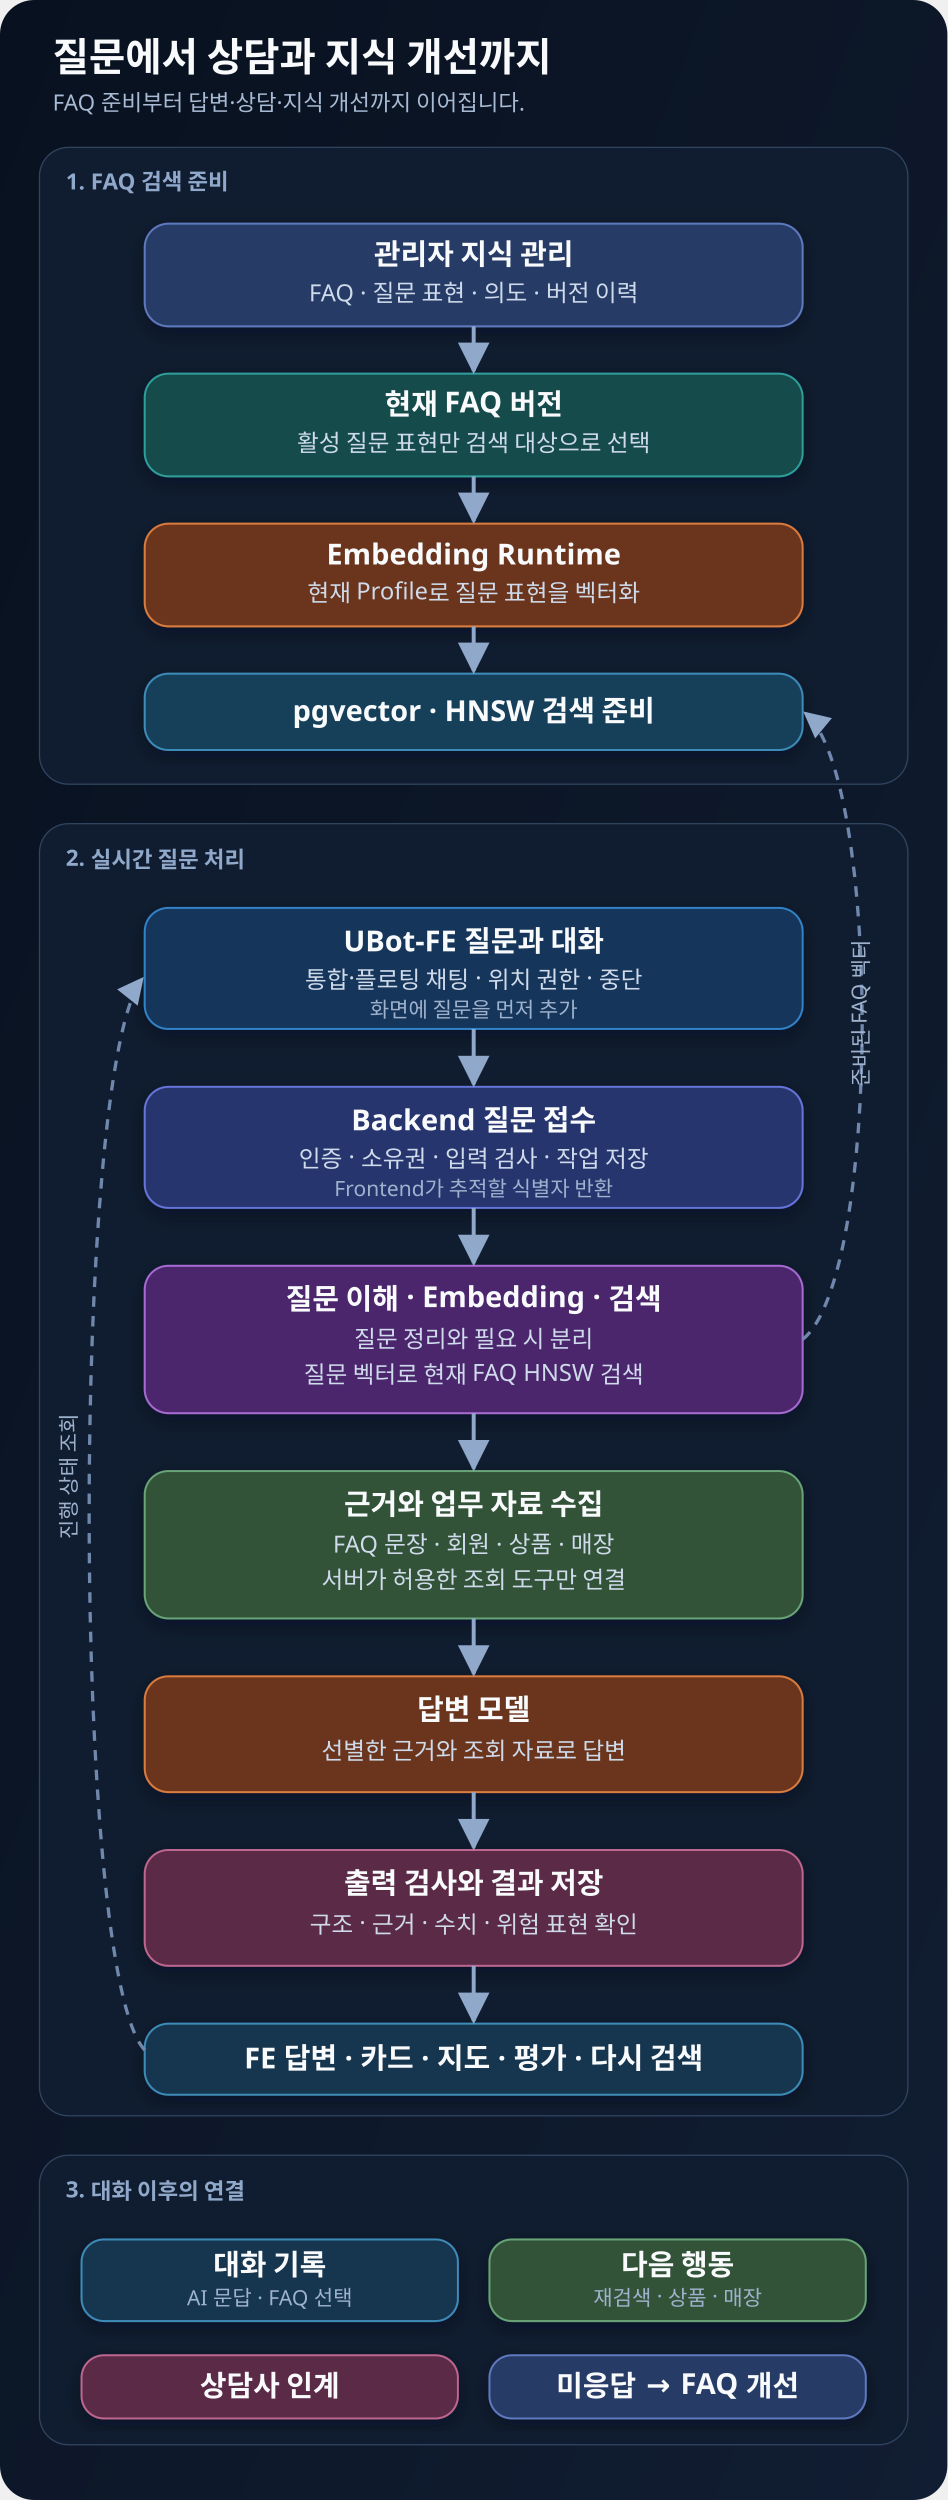
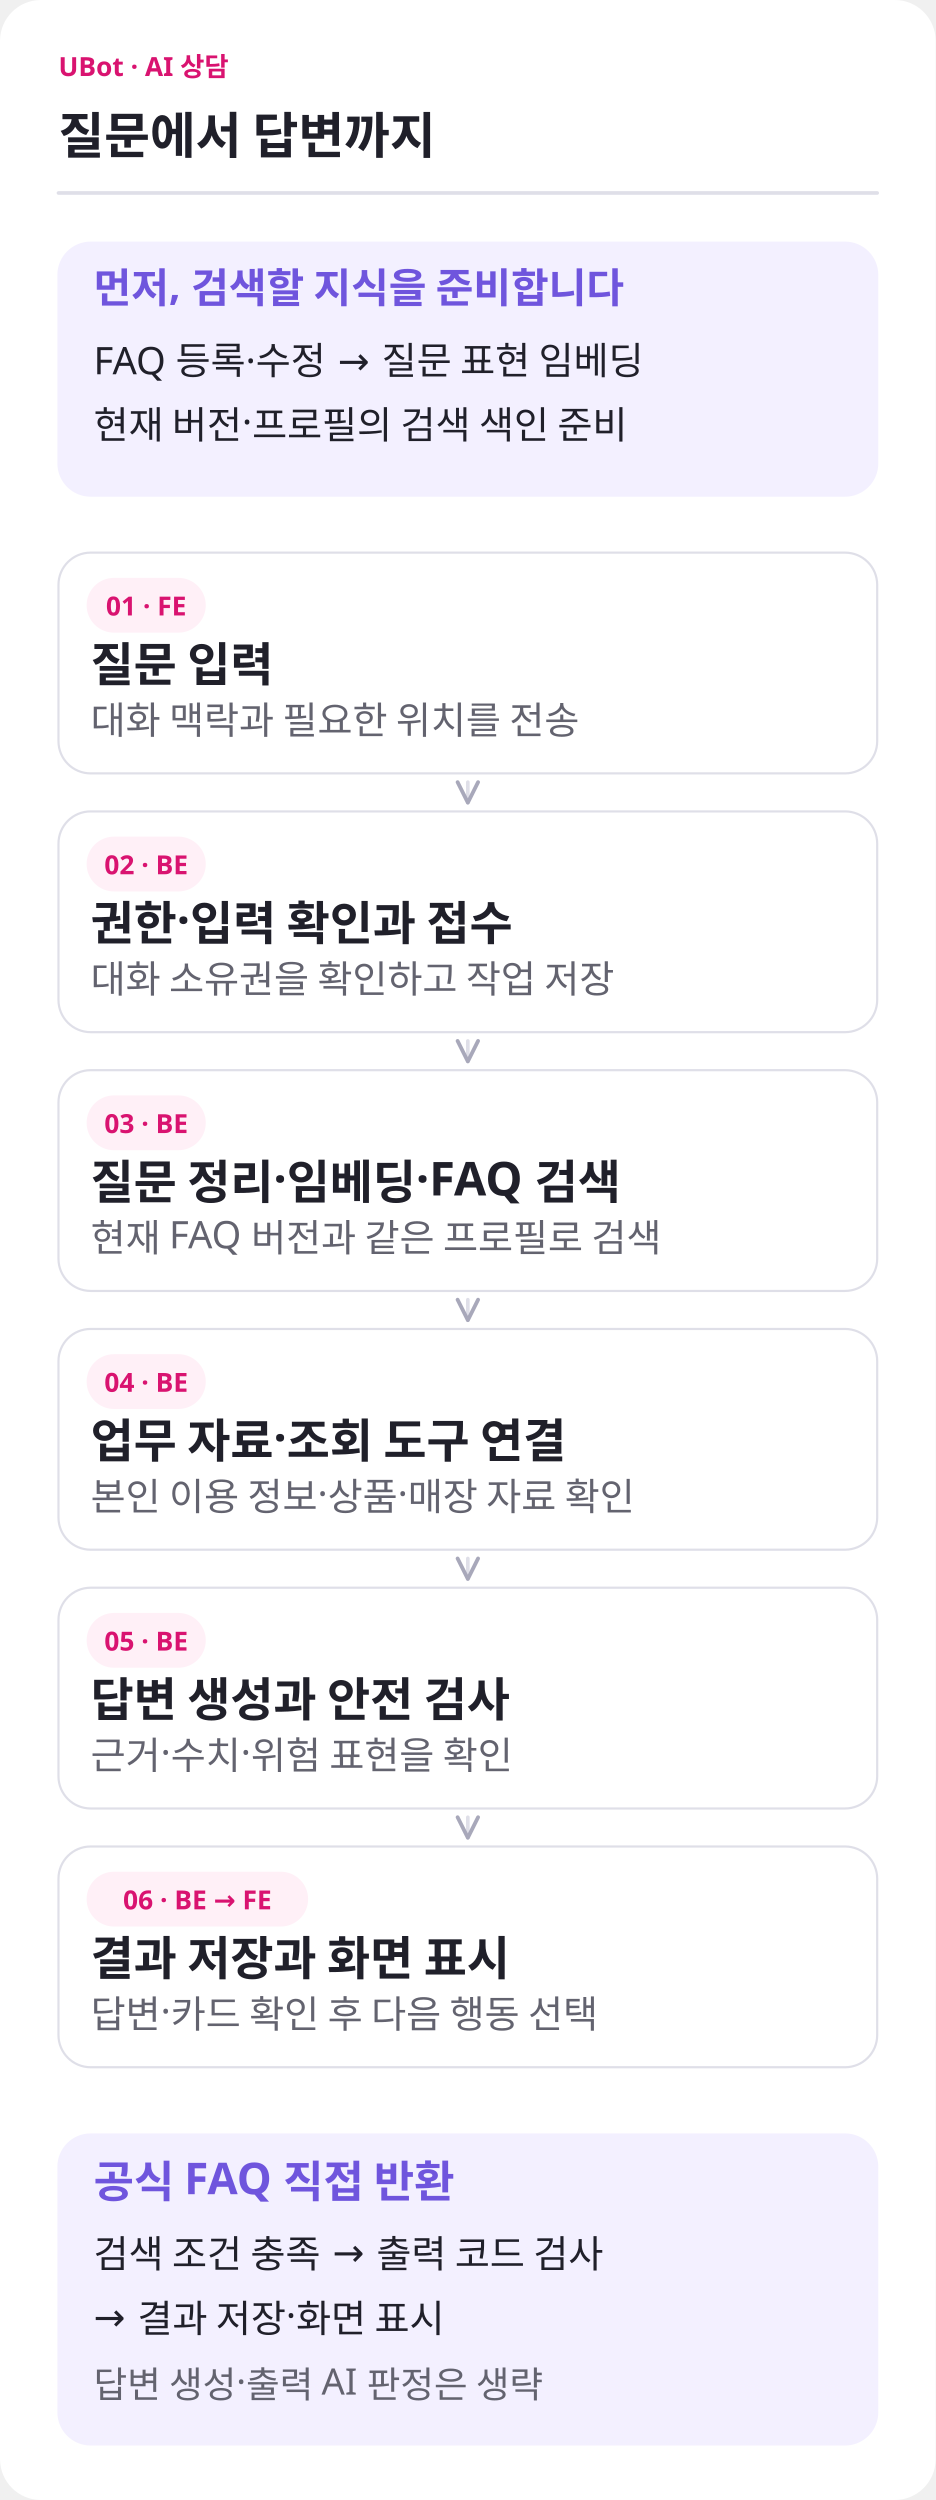
- <svg xmlns="http://www.w3.org/2000/svg" width="720" height="1900" viewBox="0 0 720 1900" role="img" aria-labelledby="title desc">
+ <svg xmlns="http://www.w3.org/2000/svg" width="640" height="1710" viewBox="0 0 640 1710" role="img" aria-labelledby="title desc">
  <defs>
-     <linearGradient id="bg" x1="0" y1="0" x2="1" y2="1">
-       <stop offset="0" stop-color="#08111f" />
-       <stop offset="1" stop-color="#111d32" />
-     </linearGradient>
-     <filter id="shadow" x="-20%" y="-20%" width="140%" height="140%">
-       <feDropShadow dx="0" dy="5" stdDeviation="7" flood-color="#020617" flood-opacity="0.4" />
-     </filter>
-     <marker id="arrow" viewBox="0 0 10 10" refX="9" refY="5" markerWidth="8" markerHeight="8" orient="auto-start-reverse">
-       <path d="M 0 0 L 10 5 L 0 10 z" fill="#90a8ca" />
+     <marker id="arrow" viewBox="0 0 10 10" refX="9" refY="5" markerWidth="7" markerHeight="7" orient="auto-start-reverse">
+       <path d="M1 1 L9 5 L1 9" fill="none" stroke="#A8A8BA" stroke-width="1.5" stroke-linecap="round" stroke-linejoin="round" />
    </marker>
-     <style>
-       .title { fill:#f8fafc; font:700 30px 'Pretendard','Noto Sans KR','Segoe UI',sans-serif; }
-       .subtitle { fill:#a8bad4; font:500 17px 'Pretendard','Noto Sans KR','Segoe UI',sans-serif; }
-       .lane { fill:#90a8ca; font:700 17px 'Pretendard','Noto Sans KR','Segoe UI',sans-serif; }
-       .card-title { fill:#f8fafc; font:700 22px 'Pretendard','Noto Sans KR','Segoe UI',sans-serif; }
-       .card-body { fill:#cfdbeb; font:500 18px 'Pretendard','Noto Sans KR','Segoe UI',sans-serif; }
-       .small { fill:#9fb2cd; font:500 16px 'Pretendard','Noto Sans KR','Segoe UI',sans-serif; }
-       .line { stroke:#90a8ca; stroke-width:3; fill:none; marker-end:url(#arrow); }
-       .dash { stroke:#7188ad; stroke-width:2.5; fill:none; stroke-dasharray:8 7; marker-end:url(#arrow); }
-       .card { stroke-width:1.5; filter:url(#shadow); }
-     </style>
  </defs>
-   <rect width="720" height="1900" rx="26" fill="url(#bg)" />
-   <text x="40" y="54" class="title">질문에서 상담과 지식 개선까지</text>
-   <text x="40" y="84" class="subtitle">FAQ 준비부터 답변·상담·지식 개선까지 이어집니다.</text>
-   <rect x="30" y="112" width="660" height="484" rx="22" fill="#101d30" stroke="#30435f" />
-   <text x="50" y="144" class="lane">1. FAQ 검색 준비</text>
-   <rect x="110" y="170" width="500" height="78" rx="18" fill="#263b66" stroke="#5f79bf" class="card" />
-   <text x="360" y="201" text-anchor="middle" class="card-title">관리자 지식 관리</text>
-   <text x="360" y="229" text-anchor="middle" class="card-body">FAQ · 질문 표현 · 의도 · 버전 이력</text>
-   <rect x="110" y="284" width="500" height="78" rx="18" fill="#124c4b" stroke="#2f9e9a" class="card" />
-   <text x="360" y="315" text-anchor="middle" class="card-title">현재 FAQ 버전</text>
-   <text x="360" y="343" text-anchor="middle" class="card-body">활성 질문 표현만 검색 대상으로 선택</text>
-   <rect x="110" y="398" width="500" height="78" rx="18" fill="#6b361d" stroke="#da7b3e" class="card" />
-   <text x="360" y="429" text-anchor="middle" class="card-title">Embedding Runtime</text>
-   <text x="360" y="457" text-anchor="middle" class="card-body">현재 Profile로 질문 표현을 벡터화</text>
-   <rect x="110" y="512" width="500" height="58" rx="18" fill="#16415a" stroke="#3d8bb8" class="card" />
-   <text x="360" y="548" text-anchor="middle" class="card-title">pgvector · HNSW 검색 준비</text>
-   <path d="M 360 248 V 282" class="line" />
-   <path d="M 360 362 V 396" class="line" />
-   <path d="M 360 476 V 510" class="line" />
-   <rect x="30" y="626" width="660" height="982" rx="22" fill="#101d30" stroke="#30435f" />
-   <text x="50" y="658" class="lane">2. 실시간 질문 처리</text>
-   <rect x="110" y="690" width="500" height="92" rx="18" fill="#12345a" stroke="#3282c8" class="card" />
-   <text x="360" y="723" text-anchor="middle" class="card-title">UBot-FE 질문과 대화</text>
-   <text x="360" y="751" text-anchor="middle" class="card-body">통합·플로팅 채팅 · 위치 권한 · 중단</text>
-   <text x="360" y="773" text-anchor="middle" class="small">화면에 질문을 먼저 추가</text>
-   <rect x="110" y="826" width="500" height="92" rx="18" fill="#28356e" stroke="#6574d9" class="card" />
-   <text x="360" y="859" text-anchor="middle" class="card-title">Backend 질문 접수</text>
-   <text x="360" y="887" text-anchor="middle" class="card-body">인증 · 소유권 · 입력 검사 · 작업 저장</text>
-   <text x="360" y="909" text-anchor="middle" class="small">Frontend가 추적할 식별자 반환</text>
-   <rect x="110" y="962" width="500" height="112" rx="18" fill="#4c286d" stroke="#a66ad2" class="card" />
-   <text x="360" y="995" text-anchor="middle" class="card-title">질문 이해 · Embedding · 검색</text>
-   <text x="360" y="1024" text-anchor="middle" class="card-body">질문 정리와 필요 시 분리</text>
-   <text x="360" y="1051" text-anchor="middle" class="card-body">질문 벡터로 현재 FAQ HNSW 검색</text>
-   <rect x="110" y="1118" width="500" height="112" rx="18" fill="#325339" stroke="#69a477" class="card" />
-   <text x="360" y="1151" text-anchor="middle" class="card-title">근거와 업무 자료 수집</text>
-   <text x="360" y="1180" text-anchor="middle" class="card-body">FAQ 문장 · 회원 · 상품 · 매장</text>
-   <text x="360" y="1207" text-anchor="middle" class="card-body">서버가 허용한 조회 도구만 연결</text>
-   <rect x="110" y="1274" width="500" height="88" rx="18" fill="#6b361d" stroke="#da7b3e" class="card" />
-   <text x="360" y="1307" text-anchor="middle" class="card-title">답변 모델</text>
-   <text x="360" y="1337" text-anchor="middle" class="card-body">선별한 근거와 조회 자료로 답변</text>
-   <rect x="110" y="1406" width="500" height="88" rx="18" fill="#5a2947" stroke="#bd668e" class="card" />
-   <text x="360" y="1439" text-anchor="middle" class="card-title">출력 검사와 결과 저장</text>
-   <text x="360" y="1469" text-anchor="middle" class="card-body">구조 · 근거 · 수치 · 위험 표현 확인</text>
-   <rect x="110" y="1538" width="500" height="54" rx="18" fill="#17364f" stroke="#3d8bb8" class="card" />
-   <text x="360" y="1572" text-anchor="middle" class="card-title">FE 답변 · 카드 · 지도 · 평가 · 다시 검색</text>
-   <path d="M 360 782 V 824" class="line" />
-   <path d="M 360 918 V 960" class="line" />
-   <path d="M 360 1074 V 1116" class="line" />
-   <path d="M 360 1230 V 1272" class="line" />
-   <path d="M 360 1362 V 1404" class="line" />
-   <path d="M 360 1494 V 1536" class="line" />
-   <path d="M 110 1558 C 54 1500 54 812 108 744" class="dash" />
-   <text x="58" y="1122" text-anchor="middle" class="small" transform="rotate(-90 58 1122)">진행 상태 조회</text>
-   <path d="M 610 1018 C 670 970 670 590 612 542" class="dash" />
-   <text x="660" y="770" text-anchor="middle" class="small" transform="rotate(-90 660 770)">준비된 FAQ 벡터</text>
-   <rect x="30" y="1638" width="660" height="220" rx="22" fill="#101d30" stroke="#30435f" />
-   <text x="50" y="1670" class="lane">3. 대화 이후의 연결</text>
-   <rect x="62" y="1702" width="286" height="62" rx="17" fill="#17364f" stroke="#3d8bb8" class="card" />
-   <text x="205" y="1729" text-anchor="middle" class="card-title">대화 기록</text>
-   <text x="205" y="1752" text-anchor="middle" class="small">AI 문답 · FAQ 선택</text>
-   <rect x="372" y="1702" width="286" height="62" rx="17" fill="#325339" stroke="#69a477" class="card" />
-   <text x="515" y="1729" text-anchor="middle" class="card-title">다음 행동</text>
-   <text x="515" y="1752" text-anchor="middle" class="small">재검색 · 상품 · 매장</text>
-   <rect x="62" y="1790" width="286" height="48" rx="17" fill="#5a2947" stroke="#bd668e" class="card" />
-   <text x="205" y="1821" text-anchor="middle" class="card-title">상담사 인계</text>
-   <rect x="372" y="1790" width="286" height="48" rx="17" fill="#263b66" stroke="#5f79bf" class="card" />
-   <text x="515" y="1821" text-anchor="middle" class="card-title">미응답 → FAQ 개선</text>
+   <rect width="640" height="1710" rx="28" fill="#FFFFFF" />
+   <g font-family="'SUITE','Malgun Gothic','Noto Sans KR','Apple SD Gothic Neo',sans-serif">
+     <text x="40" y="52" font-size="18" fill="#D91370" font-weight="750" text-anchor="start">UBot · AI 상담</text>
+     <text x="40" y="105" font-size="34" fill="#20202A" font-weight="750" text-anchor="start">질문에서 답변까지</text>
+     <path d="M40 132 L600 132" fill="none" stroke="#DFDFE8" stroke-width="2.5" stroke-linecap="round" />
+     <rect x="40" y="166" width="560" height="173" rx="22" fill="#F3F0FF" stroke="#F3F0FF" stroke-width="1.5" />
+     <text x="64" y="207" font-size="28" fill="#6F55DD" font-weight="750" text-anchor="start">먼저, 검색할 지식을 준비합니다</text>
+     <text x="64" y="256" font-size="26" fill="#20202A" font-weight="500" text-anchor="start">FAQ 등록·수정 → 질문 표현 임베딩</text>
+     <text x="64" y="300" font-size="26" fill="#20202A" font-weight="500" text-anchor="start">현재 버전·프로필의 검색 색인 준비</text>
+     <rect x="40" y="378" width="560" height="151" rx="22" fill="#FFF" stroke="#DFDFE8" stroke-width="1.5" />
+     <rect x="60" y="396" width="80" height="36" rx="18" fill="#FFF0F7" stroke="#FFF0F7" stroke-width="1.5" />
+     <text x="100" y="421" font-size="18" fill="#D91370" font-weight="700" text-anchor="middle">01 · FE</text>
+     <text x="62" y="466" font-size="32" fill="#20202A" font-weight="750" text-anchor="start">질문 입력</text>
+     <text x="62" y="502" font-size="26" fill="#63636F" font-weight="500" text-anchor="start">대화 맥락과 필요한 위치를 전송</text>
+     <path d="M320 535 L320 549" fill="none" stroke="#DFDFE8" stroke-width="2.5" stroke-linecap="round" marker-end="url(#arrow)" />
+     <rect x="40" y="555" width="560" height="151" rx="22" fill="#FFF" stroke="#DFDFE8" stroke-width="1.5" />
+     <rect x="60" y="573" width="80" height="36" rx="18" fill="#FFF0F7" stroke="#FFF0F7" stroke-width="1.5" />
+     <text x="100" y="598" font-size="18" fill="#D91370" font-weight="700" text-anchor="middle">02 · BE</text>
+     <text x="62" y="643" font-size="32" fill="#20202A" font-weight="750" text-anchor="start">권한·입력 확인과 접수</text>
+     <text x="62" y="679" font-size="26" fill="#63636F" font-weight="500" text-anchor="start">대화 소유권을 확인하고 작업 저장</text>
+     <path d="M320 712 L320 726" fill="none" stroke="#DFDFE8" stroke-width="2.5" stroke-linecap="round" marker-end="url(#arrow)" />
+     <rect x="40" y="732" width="560" height="151" rx="22" fill="#FFF" stroke="#DFDFE8" stroke-width="1.5" />
+     <rect x="60" y="750" width="80" height="36" rx="18" fill="#FFF0F7" stroke="#FFF0F7" stroke-width="1.5" />
+     <text x="100" y="775" font-size="18" fill="#D91370" font-weight="700" text-anchor="middle">03 · BE</text>
+     <text x="62" y="820" font-size="32" fill="#20202A" font-weight="750" text-anchor="start">질문 정리·임베딩·FAQ 검색</text>
+     <text x="62" y="856" font-size="26" fill="#63636F" font-weight="500" text-anchor="start">현재 FAQ 버전과 같은 프로필로 검색</text>
+     <path d="M320 889 L320 903" fill="none" stroke="#DFDFE8" stroke-width="2.5" stroke-linecap="round" marker-end="url(#arrow)" />
+     <rect x="40" y="909" width="560" height="151" rx="22" fill="#FFF" stroke="#DFDFE8" stroke-width="1.5" />
+     <rect x="60" y="927" width="80" height="36" rx="18" fill="#FFF0F7" stroke="#FFF0F7" stroke-width="1.5" />
+     <text x="100" y="952" font-size="18" fill="#D91370" font-weight="700" text-anchor="middle">04 · BE</text>
+     <text x="62" y="997" font-size="32" fill="#20202A" font-weight="750" text-anchor="start">업무 자료·조회 도구 연결</text>
+     <text x="62" y="1033" font-size="26" fill="#63636F" font-weight="500" text-anchor="start">본인 이용 정보·상품·매장 자료 확인</text>
+     <path d="M320 1066 L320 1080" fill="none" stroke="#DFDFE8" stroke-width="2.5" stroke-linecap="round" marker-end="url(#arrow)" />
+     <rect x="40" y="1086" width="560" height="151" rx="22" fill="#FFF" stroke="#DFDFE8" stroke-width="1.5" />
+     <rect x="60" y="1104" width="80" height="36" rx="18" fill="#FFF0F7" stroke="#FFF0F7" stroke-width="1.5" />
+     <text x="100" y="1129" font-size="18" fill="#D91370" font-weight="700" text-anchor="middle">05 · BE</text>
+     <text x="62" y="1174" font-size="32" fill="#20202A" font-weight="750" text-anchor="start">답변 생성과 안전 검사</text>
+     <text x="62" y="1210" font-size="26" fill="#63636F" font-weight="500" text-anchor="start">근거·수치·위험 표현을 확인</text>
+     <path d="M320 1243 L320 1257" fill="none" stroke="#DFDFE8" stroke-width="2.5" stroke-linecap="round" marker-end="url(#arrow)" />
+     <rect x="40" y="1263" width="560" height="151" rx="22" fill="#FFF" stroke="#DFDFE8" stroke-width="1.5" />
+     <rect x="60" y="1281" width="150" height="36" rx="18" fill="#FFF0F7" stroke="#FFF0F7" stroke-width="1.5" />
+     <text x="135" y="1306" font-size="18" fill="#D91370" font-weight="700" text-anchor="middle">06 · BE → FE</text>
+     <text x="62" y="1351" font-size="32" fill="#20202A" font-weight="750" text-anchor="start">결과 저장과 화면 표시</text>
+     <text x="62" y="1387" font-size="26" fill="#63636F" font-weight="500" text-anchor="start">답변·카드 확인 후 다음 행동 선택</text>
+     <rect x="40" y="1460" width="560" height="212" rx="22" fill="#F3F0FF" stroke="#F3F0FF" stroke-width="1.5" />
+     <text x="64" y="1503" font-size="30" fill="#6F55DD" font-weight="750" text-anchor="start">공식 FAQ 직접 반환</text>
+     <text x="64" y="1551" font-size="26" fill="#20202A" font-weight="500" text-anchor="start">검색 조건 충족 → 출력 코드 검사</text>
+     <text x="64" y="1594" font-size="26" fill="#20202A" font-weight="500" text-anchor="start">→ 결과 저장·화면 표시</text>
+     <text x="64" y="1640" font-size="25" fill="#63636F" font-weight="500" text-anchor="start">답변 생성·출력 AI 판정은 생략</text>
+   </g>
</svg>
